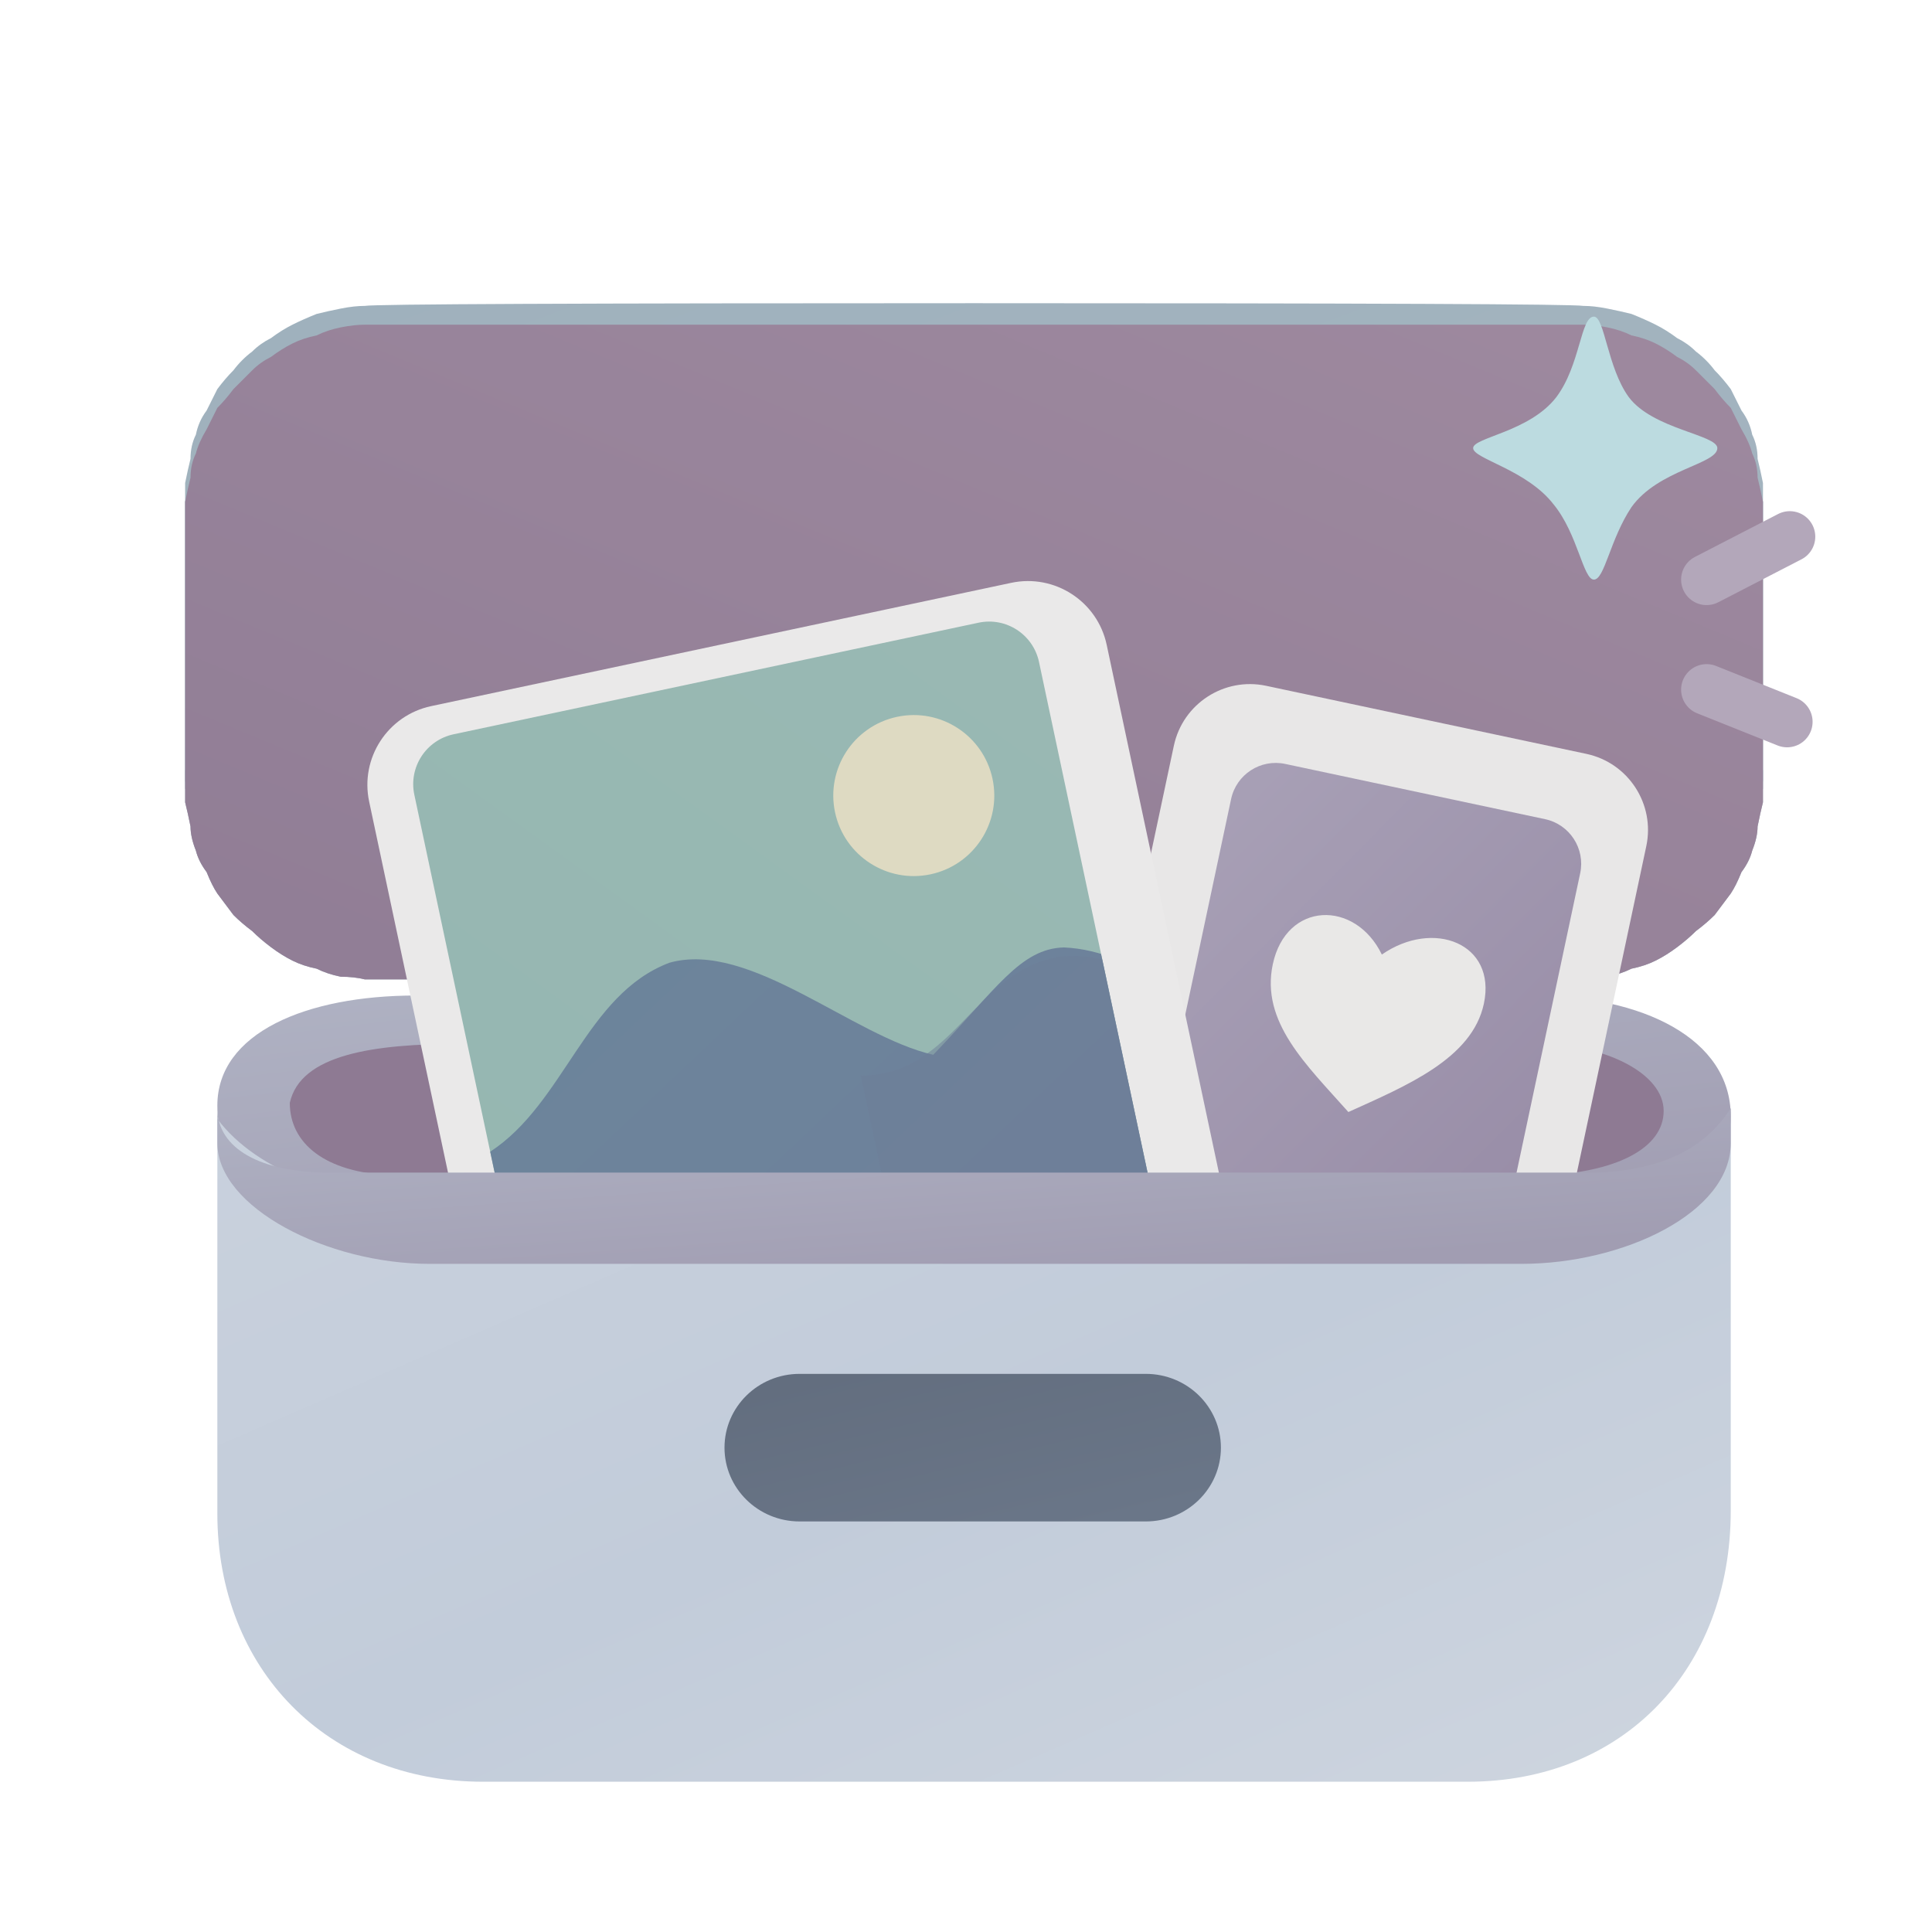
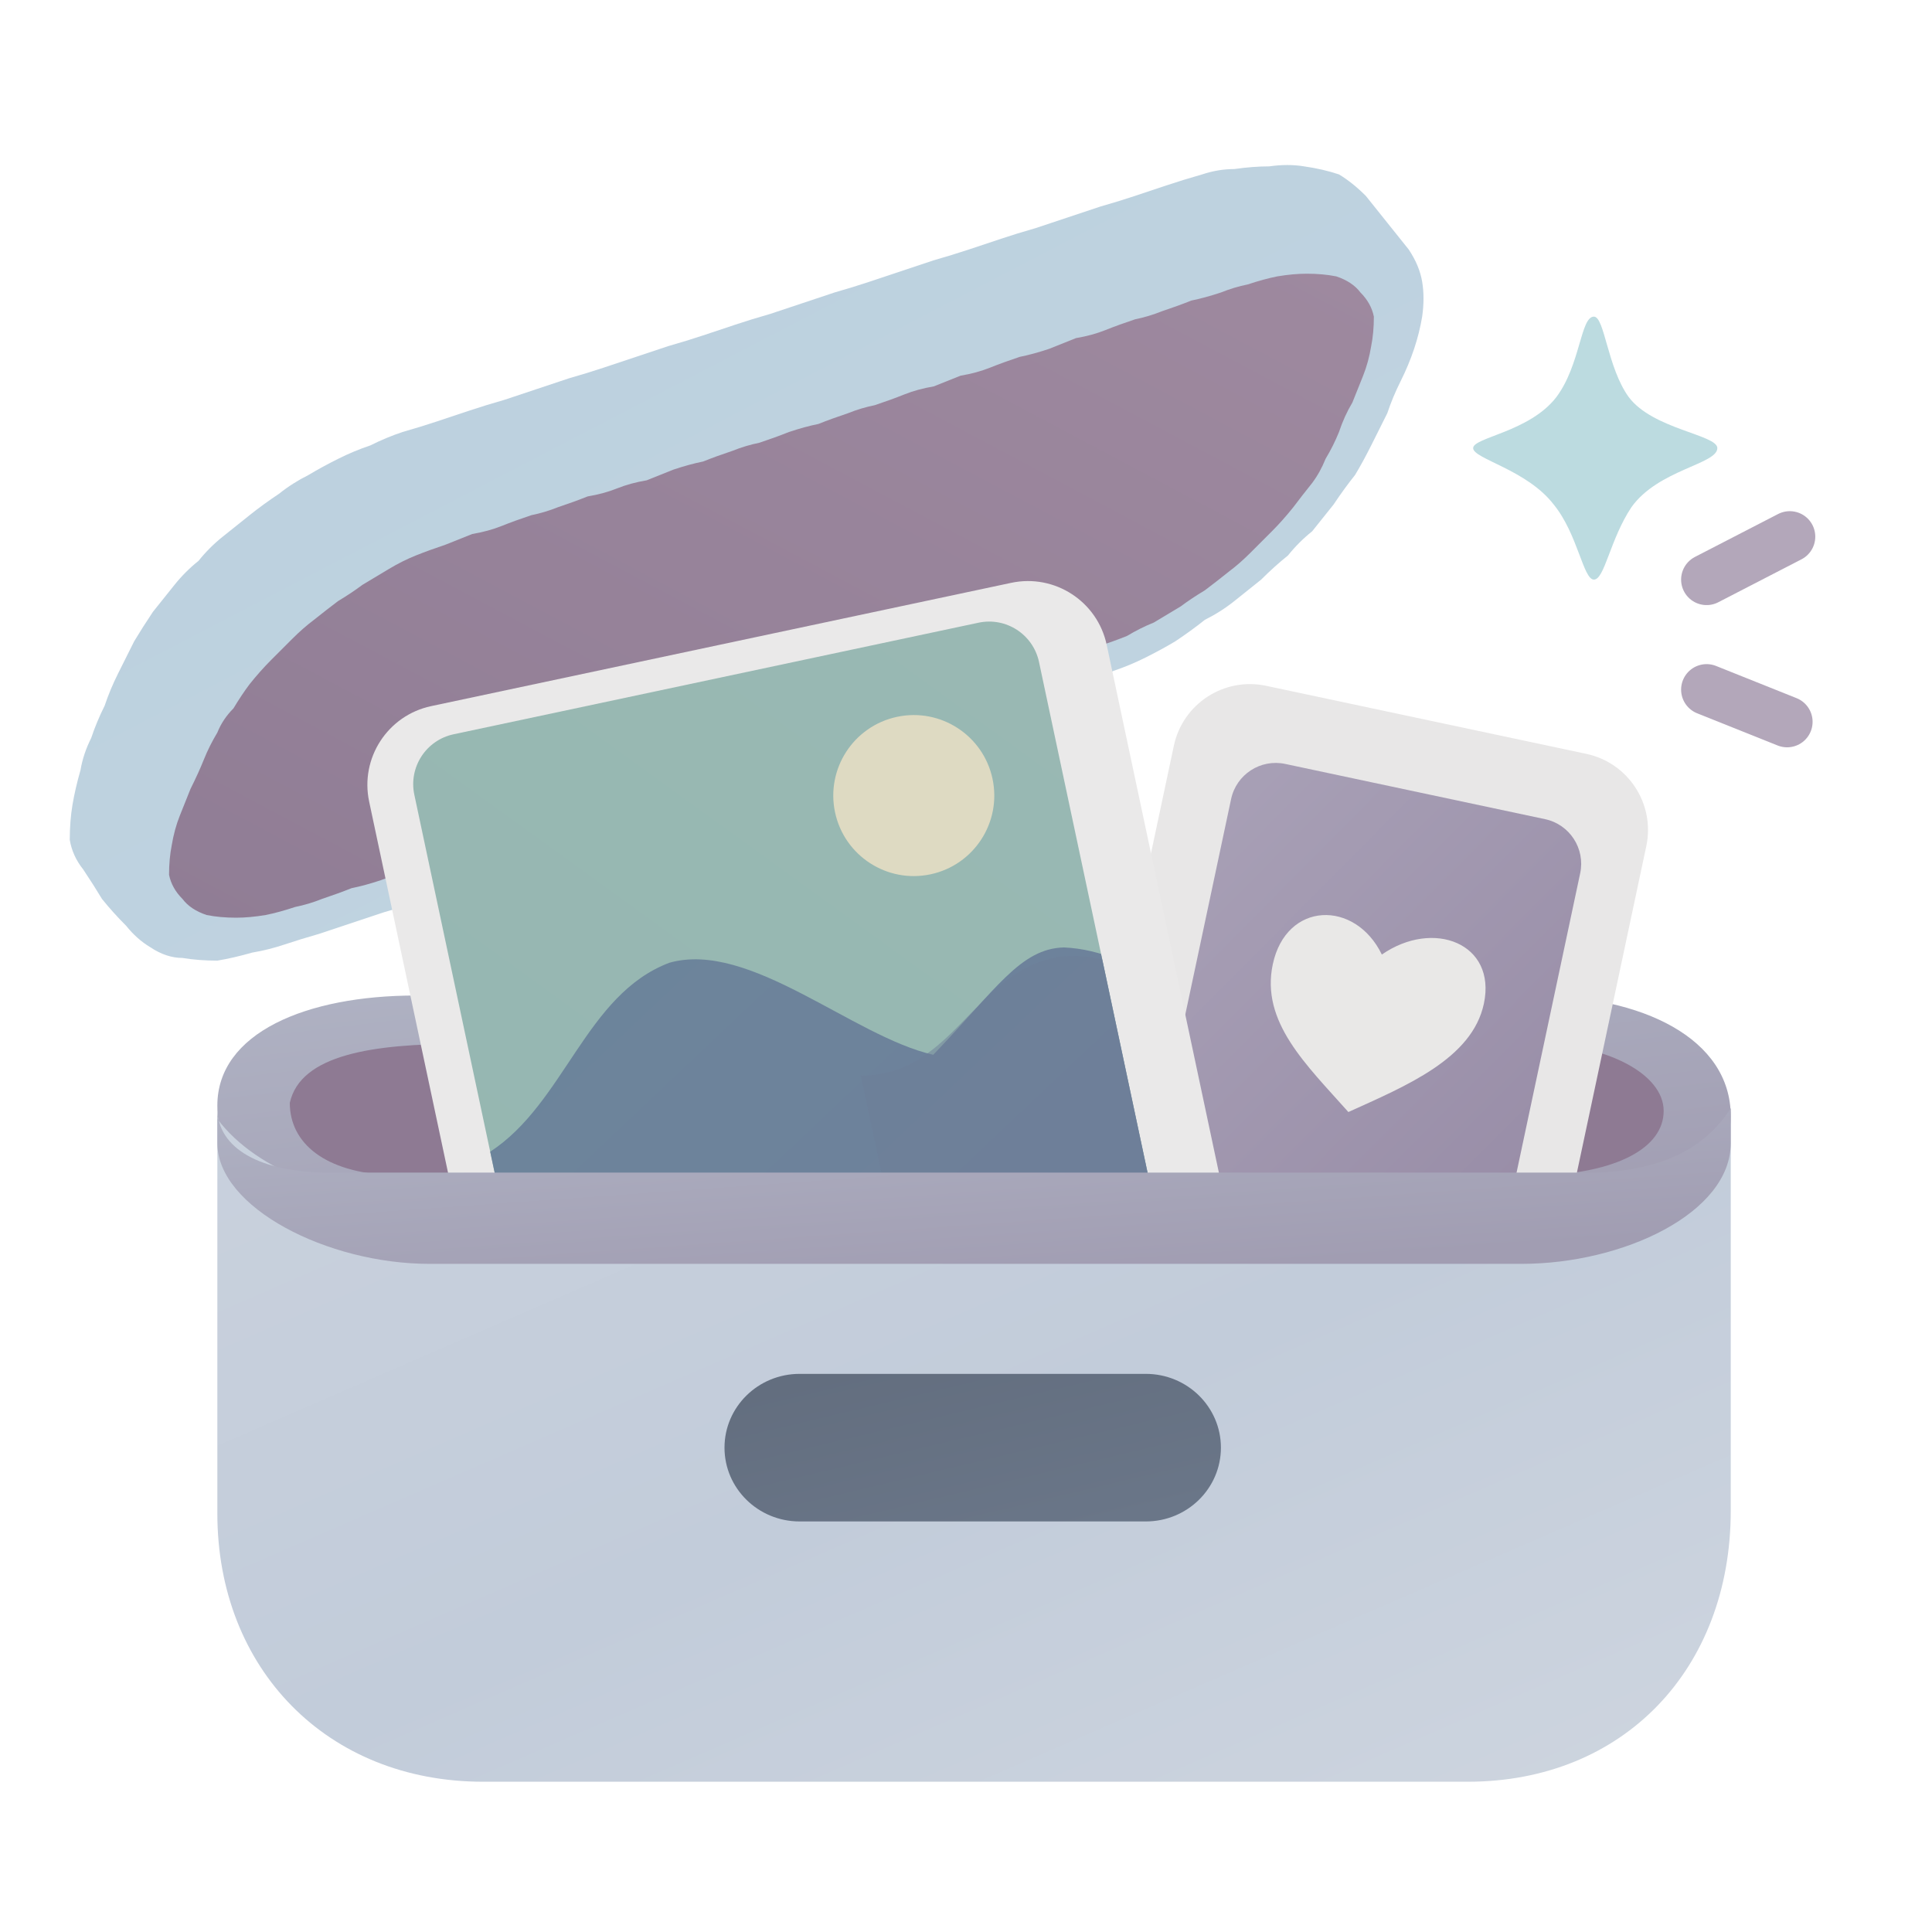
<svg xmlns="http://www.w3.org/2000/svg" viewBox="260 155 720 720" role="img" aria-label="Schuhkarton logo">
  <defs>
    <linearGradient id="sk-lidTop" x1="0" y1="0" x2="0.9" y2="1">
      <stop stop-color="#bbd0de" />
      <stop offset="1" stop-color="#c1d4e1" />
    </linearGradient>
    <linearGradient id="sk-lidInside" x1="0" y1="1" x2="1" y2="0">
      <stop stop-color="#907d95" />
      <stop offset="1" stop-color="#9e899f" />
    </linearGradient>
    <linearGradient id="sk-rim" x1="0" y1="0" x2="0.7" y2="1">
      <stop stop-color="#afb2c3" />
      <stop offset="1" stop-color="#a19db2" />
    </linearGradient>
    <linearGradient id="sk-box" x1="0" y1="0" x2="1" y2="1">
      <stop stop-color="#c9d1dd" />
      <stop offset="0.5" stop-color="#c2ccda" />
      <stop offset="1" stop-color="#ced5df" />
    </linearGradient>
    <linearGradient id="sk-slot" x1="0" y1="0" x2="0.8" y2="1">
      <stop stop-color="#626d7e" />
      <stop offset="1" stop-color="#6a7688" />
    </linearGradient>
    <linearGradient id="sk-sky" x1="0" y1="1" x2="1" y2="0">
      <stop stop-color="#95b7b1" />
      <stop offset="1" stop-color="#99b8b3" />
    </linearGradient>
    <linearGradient id="sk-mountains" x1="0" y1="0" x2="1" y2="1">
      <stop stop-color="#6c859b" />
      <stop offset="1" stop-color="#6f7f9b" />
    </linearGradient>
    <linearGradient id="sk-heartBg" x1="0" y1="0" x2="1" y2="1">
      <stop stop-color="#a8a0b6" />
      <stop offset="1" stop-color="#968aa5" />
    </linearGradient>
    <clipPath id="sk-scene">
      <rect x="429" y="405" width="238" height="260" rx="19" />
    </clipPath>
    <clipPath id="sk-inbox">
      <rect x="260" y="155" width="720" height="640" />
    </clipPath>
  </defs>
+   <g class="lid">
+     <path fill="url(#sk-lidTop)" d="M777 309Q774 315 771 321Q768 327 765 332Q761 337 757 343Q753 348 749 353Q744 357 740 362Q735 366 730 371Q725 375 720 379Q715 383 709 386Q704 390 698 394Q693 397 687 400Q681 403 675 405Q669 408 663 410Q657 412 651 414Q645 416 639 418Q632 421 626 423Q620 425 614 427Q608 429 601 431Q595 433 589 435Q583 437 577 439Q571 441 564 443Q558 445 552 447Q546 449 540 451Q533 453 527 455Q521 457 515 459Q509 461 502 463Q496 465 490 467Q484 469 478 471Q471 473 465 475Q459 477 453 479Q447 481 441 483Q434 485 428 487Q422 489 416 491Q410 493 403 495Q397 497 391 499Q385 501 379 503Q372 505 366 507Q360 509 354 510Q347 512 341 513Q334 513 328 512Q322 512 316 508Q311 505 307 500Q302 495 298 490Q295 485 291 479Q287 474 286 468Q286 461 287 455Q288 449 290 442Q291 436 294 430Q296 424 299 418Q301 412 304 406Q307 400 310 394Q313 389 317 383Q321 378 325 373Q329 368 334 364Q338 359 343 355Q348 351 353 347Q358 343 364 339Q369 335 375 332Q380 329 386 326Q392 323 398 321Q404 318 410 316Q417 314 423 312Q429 310 435 308Q441 306 448 304Q454 302 460 300Q466 298 472 296Q479 294 485 292Q491 290 497 288Q503 286 509 284Q516 282 522 280Q528 278 534 276Q540 274 547 272Q553 270 559 268Q565 266 571 264Q578 262 584 260Q590 258 596 256Q602 254 608 252Q615 250 621 248Q627 246 633 244Q639 242 646 240Q652 238 658 236Q664 234 670 232Q677 230 683 228Q689 226 695 224Q701 222 708 220Q714 218 720 218Q727 217 733 217Q740 216 746 217Q753 218 759 220Q764 223 769 228Q773 233 777 238Q781 243 785 248Q789 254 790 260Q791 266 790 273Q789 279 787 285Q785 291 782 297Q779 303 777 309Z" />
+     <path fill="url(#sk-lidInside)" d="M759 316Q757 321 754 326Q752 331 749 335Q745 340 742 344Q738 349 734 353Q730 357 726 361Q722 365 718 368Q713 372 709 375Q704 378 700 381Q695 384 690 387Q685 389 680 392Q675 394 669 396Q664 398 659 400Q653 401 648 403Q643 405 637 407Q632 408 627 410Q621 412 616 413Q610 415 605 417Q600 419 594 420Q589 422 584 424Q578 426 573 427Q568 429 562 431Q557 433 552 434Q546 436 541 438Q536 440 530 441Q525 443 519 445Q514 447 509 448Q503 450 498 452Q493 453 487 455Q482 457 477 459Q471 460 466 462Q461 464 455 466Q450 467 445 469Q439 471 434 473Q428 474 423 476Q418 478 412 480Q407 481 402 483Q396 485 391 486Q386 488 380 490Q375 492 370 493Q364 495 359 496Q353 497 348 497Q342 497 337 496Q331 494 328 490Q324 486 323 481Q323 475 324 470Q325 464 327 459Q329 454 331 449Q334 443 336 438Q338 433 341 428Q343 423 347 419Q350 414 353 410Q357 405 361 401Q365 397 369 393Q373 389 377 386Q382 382 386 379Q391 376 395 373Q400 370 405 367Q410 364 415 362Q420 360 426 358Q431 356 436 354Q442 353 447 351Q452 349 458 347Q463 346 468 344Q474 342 479 340Q485 339 490 337Q495 335 501 334Q506 332 511 330Q517 328 522 327Q527 325 533 323Q538 321 543 320Q549 318 554 316Q560 314 565 313Q570 311 576 309Q581 307 586 306Q592 304 597 302Q602 300 608 299Q613 297 618 295Q624 294 629 292Q634 290 640 288Q645 287 651 285Q656 283 661 281Q667 280 672 278Q677 276 683 274Q688 273 693 271Q699 269 704 267Q709 266 715 264Q720 262 725 261Q731 259 736 258Q742 257 747 257Q753 257 758 258Q764 260 767 264Q771 268 772 273Q772 279 771 284Q770 290 768 295Q766 300 764 305Q761 310 759 316Z" />
+   </g>
  <path fill="url(#sk-rim)" d="M341 567C341 540 374 526 415 526H831C872 526 905 542 905 571C905 598 870 626 823 626H423C376 626 341 599 341 567Z" />
  <path fill="#8e7a93" d="M368 566C372 548 399 544 432 544H833C858 544 880 555 880 569C880 583 862 592 835 593H406C381 592 368 581 368 566Z" />
-   <g class="lid">
-     <g fill="url(#sk-lidTop)">
-       <path d="M329 391Q329 442 329 446Q330 451 331 456Q331 460 333 465Q334 469 337 473Q339 477 341 481Q344 485 347 488Q350 492 354 495Q357 498 361 501Q365 503 369 505Q373 507 378 509Q382 510 387 511Q392 512 396 512Q401 513 623 513Q845 513 850 512Q854 512 859 511Q864 510 868 509Q873 507 877 505Q881 503 885 501Q889 498 892 495Q896 492 899 488Q902 485 905 481Q907 477 909 473Q912 469 913 465Q915 460 915 456Q916 451 917 446Q917 442 917 391Q917 339 917 335Q916 330 915 326Q915 321 913 317Q912 312 909 308Q907 304 905 300Q902 296 899 293Q896 289 892 286Q889 283 885 281Q881 278 877 276Q873 274 868 272Q864 271 859 270Q854 269 850 269Q845 268 623 268Q401 268 396 269Q392 269 387 270Q382 271 378 272Q373 274 369 276Q365 278 361 281Q357 283 354 286Q350 289 347 293Q344 296 341 300Q339 304 337 308Q334 312 333 317Q331 321 331 326Q330 330 329 335Q329 339 329 391Z" />
-       <path d="M329 398Q329 449 329 454Q330 458 331 463Q331 467 333 472Q334 476 337 480Q339 485 341 488Q344 492 347 496Q350 499 354 502Q357 505 361 508Q365 511 369 513Q373 515 378 516Q382 518 387 519Q392 519 396 520Q401 520 623 520Q845 520 850 520Q854 519 859 519Q864 518 868 516Q873 515 877 513Q881 511 885 508Q889 505 892 502Q896 499 899 496Q902 492 905 488Q907 485 909 480Q912 476 913 472Q915 467 915 463Q916 458 917 454Q917 449 917 398Q917 347 917 342Q916 337 915 333Q915 328 913 324Q912 320 909 315Q907 311 905 307Q902 304 899 300Q896 297 892 293Q889 290 885 288Q881 285 877 283Q873 281 868 280Q864 278 859 277Q854 276 850 276Q845 276 623 276Q401 276 396 276Q392 276 387 277Q382 278 378 280Q373 281 369 283Q365 285 361 288Q357 290 354 293Q350 297 347 300Q344 304 341 307Q339 311 337 315Q334 320 333 324Q331 328 331 333Q330 337 329 342Q329 347 329 398Z" />
-       <path d="M329 442L917 442L917 449L329 449Z" />
-     </g>
-     <g fill="#000" opacity=".15">
-       <path d="M329 391Q329 442 329 446Q330 451 331 456Q331 460 333 465Q334 469 337 473Q339 477 341 481Q344 485 347 488Q350 492 354 495Q357 498 361 501Q365 503 369 505Q373 507 378 509Q382 510 387 511Q392 512 396 512Q401 513 623 513Q845 513 850 512Q854 512 859 511Q864 510 868 509Q873 507 877 505Q881 503 885 501Q889 498 892 495Q896 492 899 488Q902 485 905 481Q907 477 909 473Q912 469 913 465Q915 460 915 456Q916 451 917 446Q917 442 917 391Q917 339 917 335Q916 330 915 326Q915 321 913 317Q912 312 909 308Q907 304 905 300Q902 296 899 293Q896 289 892 286Q889 283 885 281Q881 278 877 276Q873 274 868 272Q864 271 859 270Q854 269 850 269Q845 268 623 268Q401 268 396 269Q392 269 387 270Q382 271 378 272Q373 274 369 276Q365 278 361 281Q357 283 354 286Q350 289 347 293Q344 296 341 300Q339 304 337 308Q334 312 333 317Q331 321 331 326Q330 330 329 335Q329 339 329 391Z" />
-       <path d="M329 398Q329 449 329 454Q330 458 331 463Q331 467 333 472Q334 476 337 480Q339 485 341 488Q344 492 347 496Q350 499 354 502Q357 505 361 508Q365 511 369 513Q373 515 378 516Q382 518 387 519Q392 519 396 520Q401 520 623 520Q845 520 850 520Q854 519 859 519Q864 518 868 516Q873 515 877 513Q881 511 885 508Q889 505 892 502Q896 499 899 496Q902 492 905 488Q907 485 909 480Q912 476 913 472Q915 467 915 463Q916 458 917 454Q917 449 917 398Q917 347 917 342Q916 337 915 333Q915 328 913 324Q912 320 909 315Q907 311 905 307Q902 304 899 300Q896 297 892 293Q889 290 885 288Q881 285 877 283Q873 281 868 280Q864 278 859 277Q854 276 850 276Q845 276 623 276Q401 276 396 276Q392 276 387 277Q382 278 378 280Q373 281 369 283Q365 285 361 288Q357 290 354 293Q350 297 347 300Q344 304 341 307Q339 311 337 315Q334 320 333 324Q331 328 331 333Q330 337 329 342Q329 347 329 398Z" />
-       <path d="M329 442L917 442L917 449L329 449Z" />
-     </g>
-     <path fill="url(#sk-lidInside)" d="M329 398Q329 449 329 454Q330 458 331 463Q331 467 333 472Q334 476 337 480Q339 485 341 488Q344 492 347 496Q350 499 354 502Q357 505 361 508Q365 511 369 513Q373 515 378 516Q382 518 387 519Q392 519 396 520Q401 520 623 520Q845 520 850 520Q854 519 859 519Q864 518 868 516Q873 515 877 513Q881 511 885 508Q889 505 892 502Q896 499 899 496Q902 492 905 488Q907 485 909 480Q912 476 913 472Q915 467 915 463Q916 458 917 454Q917 449 917 398Q917 347 917 342Q916 337 915 333Q915 328 913 324Q912 320 909 315Q907 311 905 307Q902 304 899 300Q896 297 892 293Q889 290 885 288Q881 285 877 283Q873 281 868 280Q864 278 859 277Q854 276 850 276Q845 276 623 276Q401 276 396 276Q392 276 387 277Q382 278 378 280Q373 281 369 283Q365 285 361 288Q357 290 354 293Q350 297 347 300Q344 304 341 307Q339 311 337 315Q334 320 333 324Q331 328 331 333Q330 337 329 342Q329 347 329 398Z" />
-   </g>
  <g clip-path="url(#sk-inbox)">
    <g class="p2">
      <g transform="rotate(12 771 515)">
        <rect x="682" y="421" width="180" height="255" rx="29" fill="#e8e7e7" />
        <rect x="707" y="448" width="133" height="208" rx="17" fill="url(#sk-heartBg)" />
        <path fill="#e9e8e7" d="M774 510C760 492 735 498 735 522C735 544 755 556 774 570C793 556 815 541 815 520C815 497 790 493 774 510Z" />
      </g>
    </g>
    <g class="p1">
      <g transform="rotate(-12 551 507)">
        <rect x="412" y="393" width="281" height="307" rx="30" fill="#eae9e9" />
        <g clip-path="url(#sk-scene)">
          <rect x="429" y="405" width="238" height="260" rx="19" fill="url(#sk-sky)" />
          <circle cx="611" cy="463" r="30" fill="#dedac2" />
          <path fill="url(#sk-mountains)" d="M429 560C460 548 476 510 509 505C540 503 570 546 598 559C626 540 638 527 654 530C681 537 696 564 712 572L712 678H429Z" />
          <path fill="#6d7d98" opacity="0.5" d="M570 561C604 568 619 532 651 533C678 535 699 564 712 576V678H570Z" />
        </g>
      </g>
    </g>
  </g>
  <path fill="url(#sk-box)" d="M341 572C356 592 388 603 419 603H827C862 603 891 589 905 572V718C905 777 865 819 807 819H440C382 819 341 777 341 719Z" />
  <path fill="url(#sk-rim)" d="M341 568C341 583 357 592 383 592H855C881 591 896 582 905 568V581C905 607 865 626 827 626H420C382 626 341 605 341 581Z" />
  <rect x="530" y="667" width="185" height="55" rx="28" fill="url(#sk-slot)" />
  <path class="star" fill="#bcdbe0" d="M854 273C858 273 859 292 867 303C876 315 900 317 900 322C900 328 878 330 868 344C860 356 858 371 854 371C850 371 848 354 839 343C829 330 809 326 809 322C809 318 830 316 840 303C849 291 849 273 854 273Z" />
  <path class="rays" d="M896 371L927 355M896 412L926 424" fill="none" stroke="#b3a7ba" stroke-width="19" stroke-linecap="round" />
</svg>
